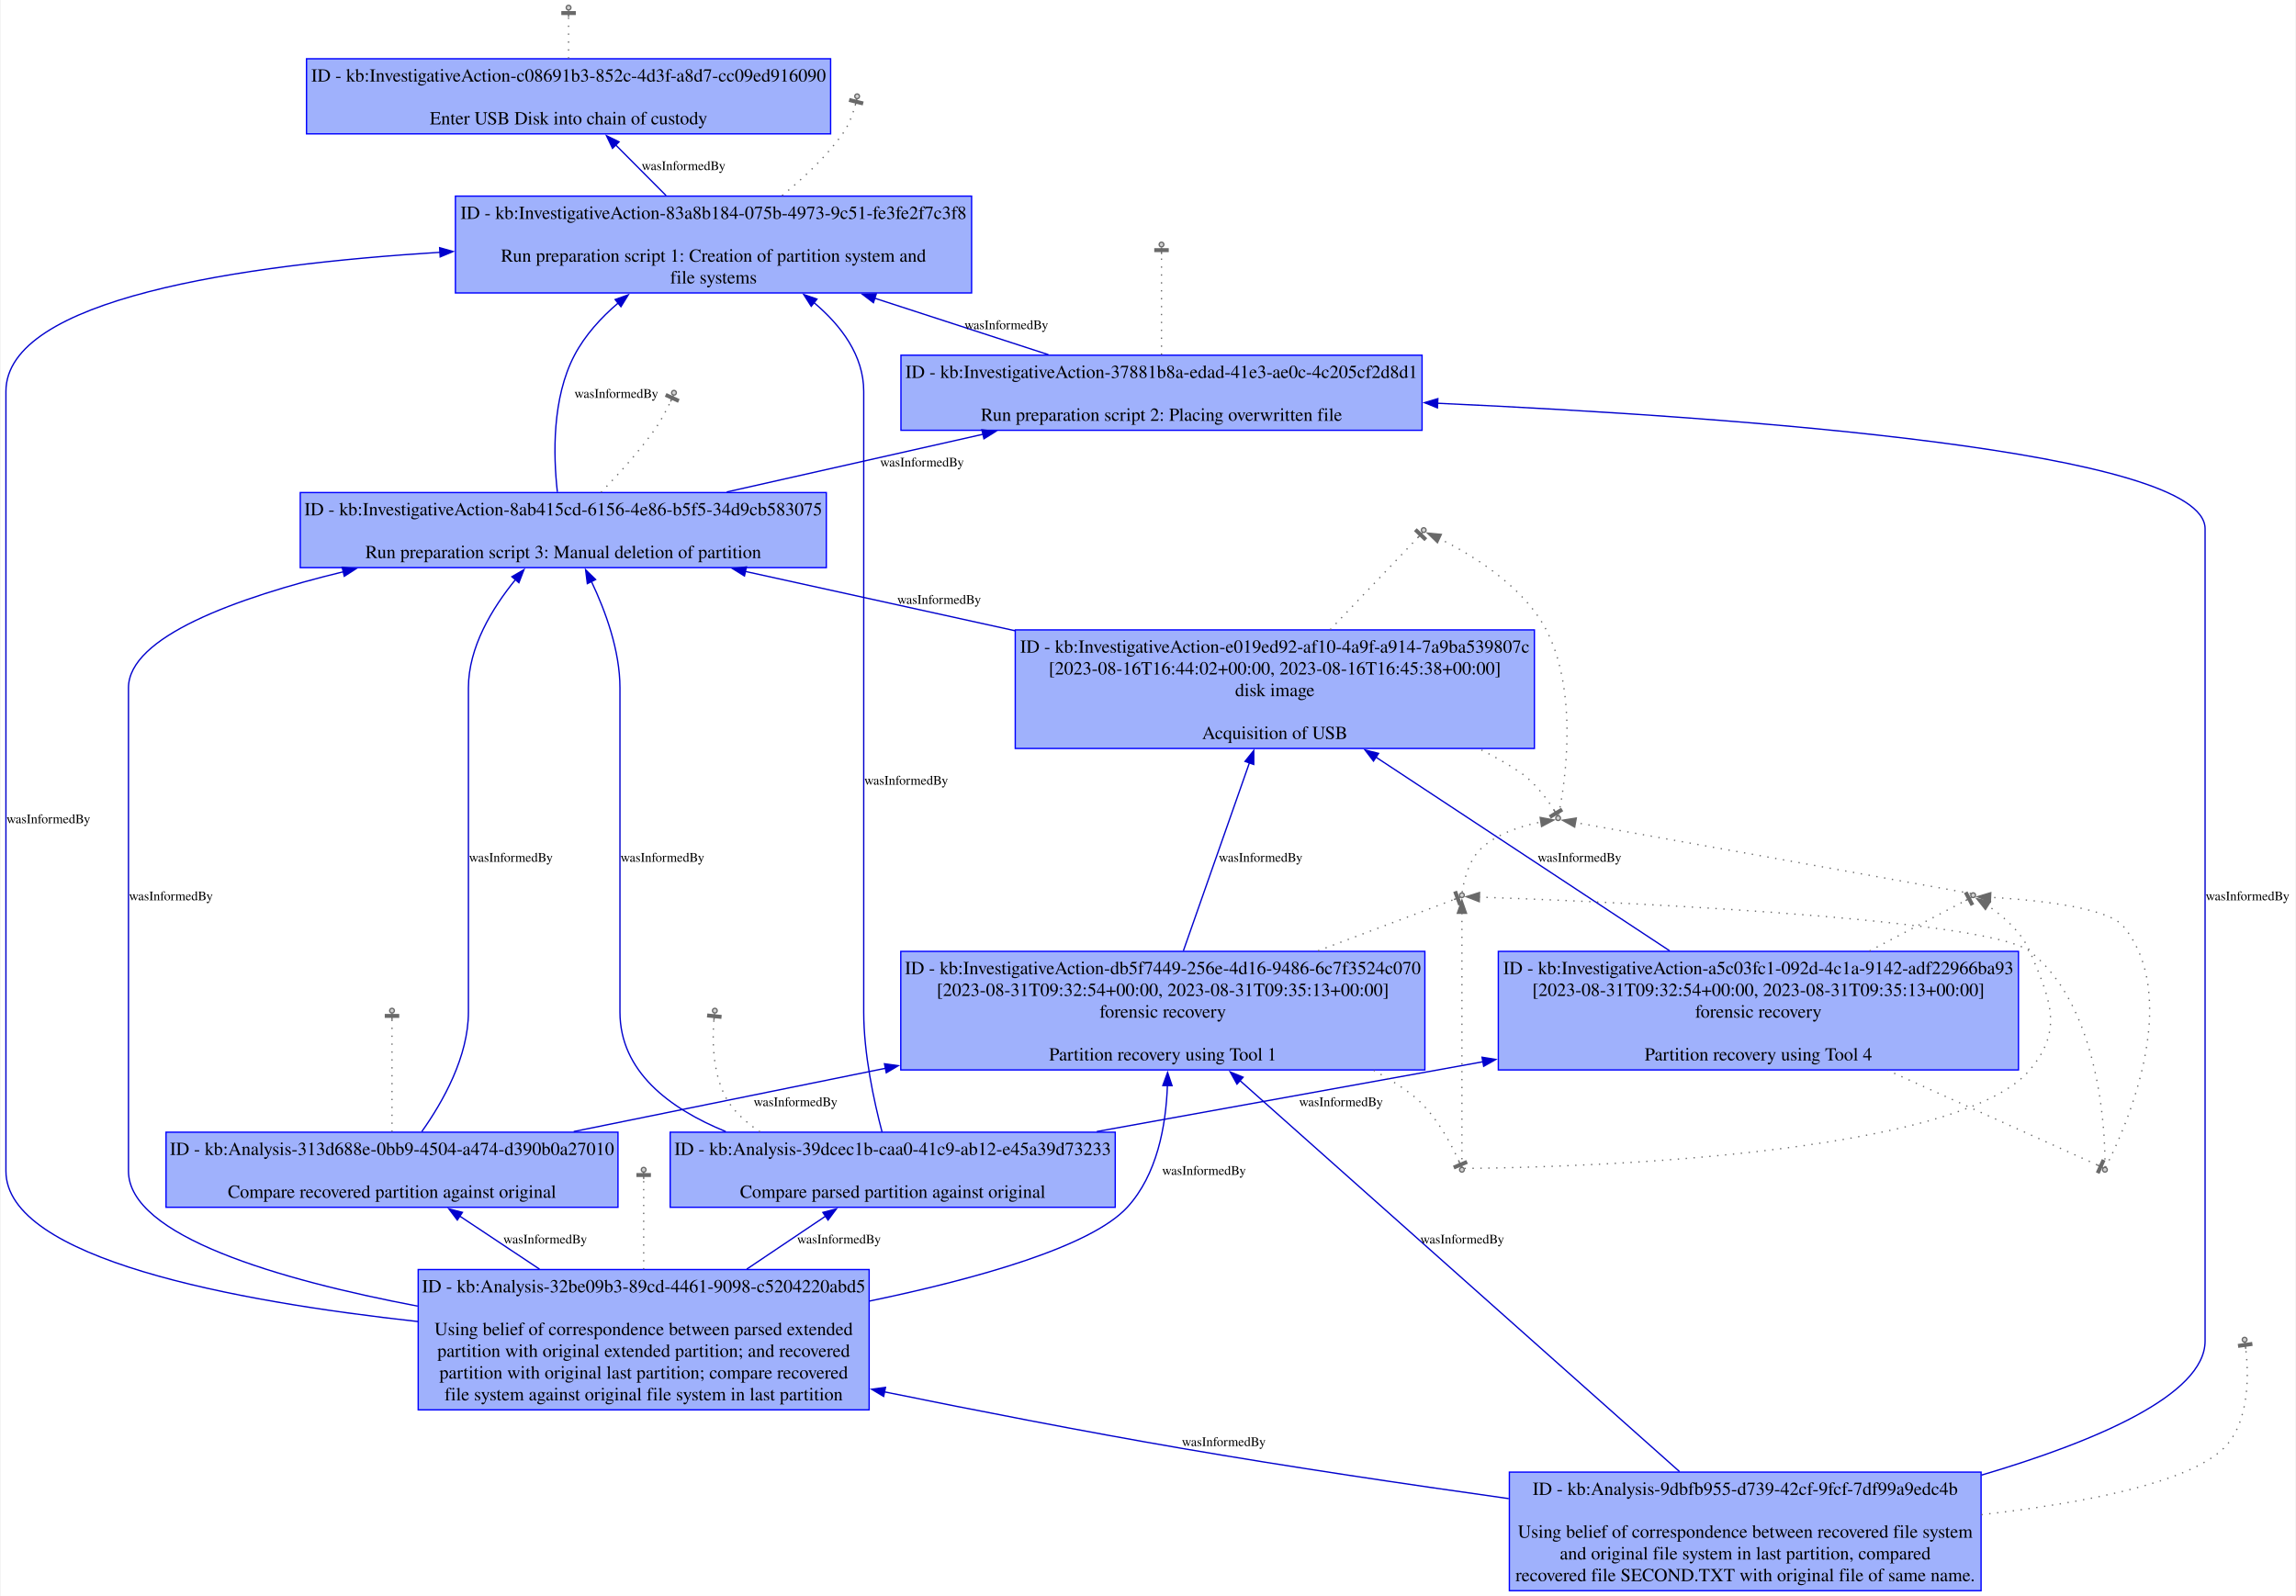
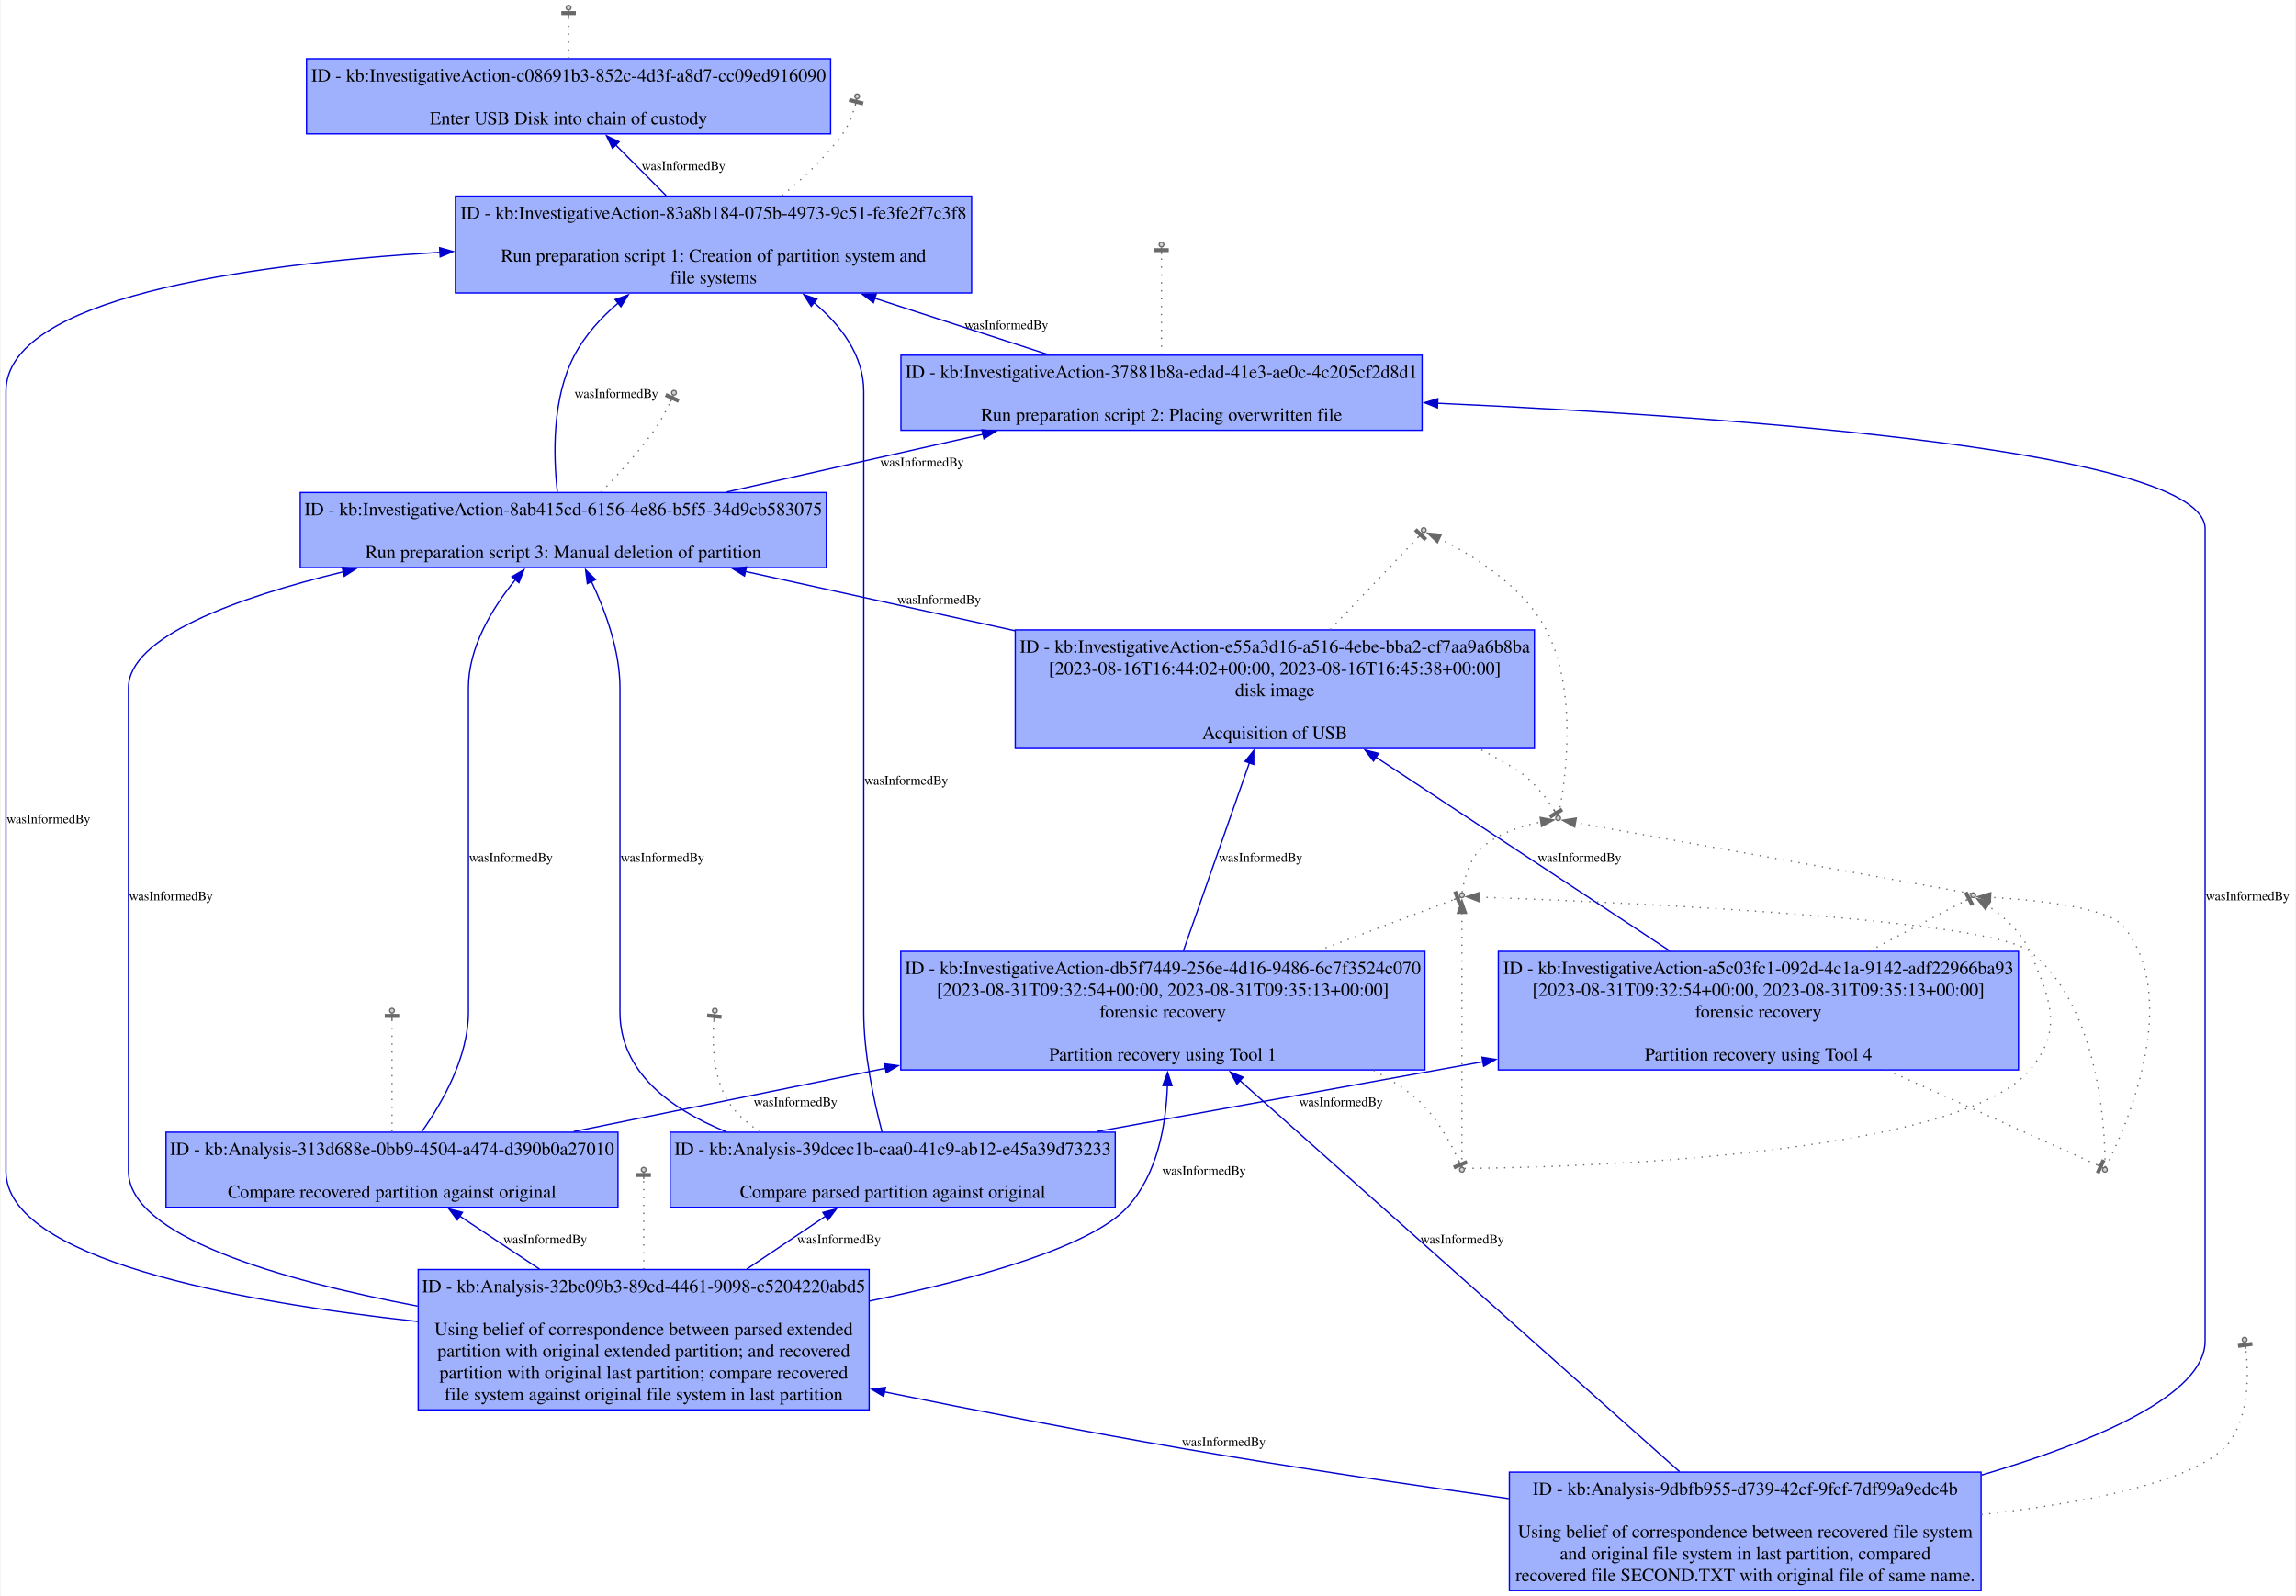
<svg xmlns="http://www.w3.org/2000/svg" xmlns:xlink="http://www.w3.org/1999/xlink" width="1742pt" height="1211pt" viewBox="0.00 0.00 1741.50 1211.35">
  <g id="graph0" class="graph" transform="scale(1 1) rotate(0) translate(4 1207.35)">
    <polygon fill="white" stroke="none" points="-4,4 -4,-1207.35 1737.5,-1207.35 1737.5,4 -4,4" />
    <g id="node1" class="node">
      <g id="a_node1">
        <a xlink:title="ID - http://example.org/kb/Analysis-313d688e-0bb9-4504-a474-d390b0a27010">
          <polygon fill="#9fb1fc" stroke="#0000ff" points="464.5,-348 121.5,-348 121.5,-291 464.5,-291 464.5,-348" />
          <text text-anchor="middle" x="293" y="-330.7" font-family="Times,serif" font-size="14.00">ID - kb:Analysis-313d688e-0bb9-4504-a474-d390b0a27010</text>
          <text text-anchor="middle" x="293" y="-298.2" font-family="Times,serif" font-size="14.00">Compare recovered partition against original</text>
        </a>
      </g>
    </g>
    <g id="node7" class="node">
      <g id="a_node7">
        <a xlink:title="ID - http://example.org/kb/InvestigativeAction-8ab415cd-6156-4e86-b5f5-34d9cb583075">
          <polygon fill="#9fb1fc" stroke="#0000ff" points="622.62,-833.5 223.37,-833.5 223.37,-776.5 622.62,-776.5 622.62,-833.5" />
          <text text-anchor="middle" x="423" y="-816.2" font-family="Times,serif" font-size="14.00">ID - kb:InvestigativeAction-8ab415cd-6156-4e86-b5f5-34d9cb583075</text>
          <text text-anchor="middle" x="423" y="-783.7" font-family="Times,serif" font-size="14.00">Run preparation script 3: Manual deletion of partition</text>
        </a>
      </g>
    </g>
    <g id="edge1" class="edge">
      <path fill="none" stroke="#0000cd" d="M315.59,-348.41C331.88,-371.37 351,-405.52 351,-439.25 351,-439.25 351,-439.25 351,-685.25 351,-715.98 368.84,-745.54 386.76,-767.48" />
      <polygon fill="#0000cd" stroke="#0000cd" points="383.99,-769.62 393.15,-774.95 389.31,-765.07 383.99,-769.62" />
      <text text-anchor="middle" x="383.25" y="-553.25" font-family="Times,serif" font-size="10.00">wasInformedBy</text>
    </g>
    <g id="node10" class="node">
      <g id="a_node10">
        <a xlink:title="ID - http://example.org/kb/InvestigativeAction-db5f7449-256e-4d16-9486-6c7f3524c070">
          <polygon fill="#9fb1fc" stroke="#0000ff" points="1076.88,-485.25 679.12,-485.25 679.12,-395.25 1076.88,-395.25 1076.88,-485.25" />
          <text text-anchor="middle" x="878" y="-467.95" font-family="Times,serif" font-size="14.00">ID - kb:InvestigativeAction-db5f7449-256e-4d16-9486-6c7f3524c070</text>
          <text text-anchor="middle" x="878" y="-451.45" font-family="Times,serif" font-size="14.00">[2023-08-31T09:32:54+00:00, 2023-08-31T09:35:13+00:00]</text>
          <text text-anchor="middle" x="878" y="-434.95" font-family="Times,serif" font-size="14.00">forensic recovery</text>
          <text text-anchor="middle" x="878" y="-402.45" font-family="Times,serif" font-size="14.00">Partition recovery using Tool 1</text>
        </a>
      </g>
    </g>
    <g id="edge2" class="edge">
      <path fill="none" stroke="#0000cd" d="M430.9,-348.49C501.47,-362.82 588.89,-380.56 667.67,-396.55" />
      <polygon fill="#0000cd" stroke="#0000cd" points="666.74,-399.94 677.24,-398.5 668.13,-393.08 666.74,-399.94" />
      <text text-anchor="middle" x="599.25" y="-367.75" font-family="Times,serif" font-size="10.00">wasInformedBy</text>
    </g>
-     <g id="node16" class="node">
-       <g id="a_node16">
+     <g id="node15" class="node">
+       <g id="a_node15">
        <a xlink:title="Start of http://example.org/kb/Analysis-313d688e-0bb9-4504-a474-d390b0a27010">
          <ellipse fill="lightgray" stroke="dimgray" cx="293" cy="-440.25" rx="1.8" ry="1.8" />
        </a>
      </g>
    </g>
-     <g id="edge28" class="edge">
+     <g id="edge26" class="edge">
      <path fill="none" stroke="dimgray" stroke-dasharray="1,5" d="M293,-348.34C293,-376.65 293,-418.44 293,-433.54" />
      <polygon fill="dimgray" stroke="dimgray" points="298,-437.26 288,-437.26 288,-435.26 298,-435.26 298,-437.26" />
      <polyline fill="none" stroke="dimgray" points="293,-438.26 293,-433.26" />
    </g>
    <g id="node2" class="node">
      <g id="a_node2">
        <a xlink:title="ID - http://example.org/kb/Analysis-32be09b3-89cd-4461-9098-c5204220abd5">
          <polygon fill="#9fb1fc" stroke="#0000ff" points="655.12,-243.75 312.88,-243.75 312.88,-137.25 655.12,-137.25 655.12,-243.75" />
          <text text-anchor="middle" x="484" y="-226.45" font-family="Times,serif" font-size="14.00">ID - kb:Analysis-32be09b3-89cd-4461-9098-c5204220abd5</text>
          <text text-anchor="middle" x="484" y="-193.95" font-family="Times,serif" font-size="14.00">Using belief of correspondence between parsed extended </text>
          <text text-anchor="middle" x="484" y="-177.45" font-family="Times,serif" font-size="14.00">partition with original extended partition; and recovered </text>
          <text text-anchor="middle" x="484" y="-160.95" font-family="Times,serif" font-size="14.00">partition with original last partition; compare recovered </text>
          <text text-anchor="middle" x="484" y="-144.45" font-family="Times,serif" font-size="14.00">file system against original file system in last partition</text>
        </a>
      </g>
    </g>
    <g id="edge3" class="edge">
      <path fill="none" stroke="#0000cd" d="M404.93,-244.07C384.48,-257.67 363,-271.96 344.38,-284.34" />
      <polygon fill="#0000cd" stroke="#0000cd" points="342.57,-281.33 336.18,-289.79 346.45,-287.16 342.57,-281.33" />
      <text text-anchor="middle" x="409.25" y="-263.5" font-family="Times,serif" font-size="10.00">wasInformedBy</text>
    </g>
    <g id="node3" class="node">
      <g id="a_node3">
        <a xlink:title="ID - http://example.org/kb/Analysis-39dcec1b-caa0-41c9-ab12-e45a39d73233">
          <polygon fill="#9fb1fc" stroke="#0000ff" points="841.88,-348 504.12,-348 504.12,-291 841.88,-291 841.88,-348" />
          <text text-anchor="middle" x="673" y="-330.7" font-family="Times,serif" font-size="14.00">ID - kb:Analysis-39dcec1b-caa0-41c9-ab12-e45a39d73233</text>
          <text text-anchor="middle" x="673" y="-298.2" font-family="Times,serif" font-size="14.00">Compare parsed partition against original</text>
        </a>
      </g>
    </g>
    <g id="edge4" class="edge">
      <path fill="none" stroke="#0000cd" d="M562.24,-244.07C582.47,-257.67 603.74,-271.96 622.16,-284.34" />
      <polygon fill="#0000cd" stroke="#0000cd" points="620.01,-287.11 630.26,-289.78 623.91,-281.3 620.01,-287.11" />
      <text text-anchor="middle" x="632.25" y="-263.5" font-family="Times,serif" font-size="10.00">wasInformedBy</text>
    </g>
    <g id="node6" class="node">
      <g id="a_node6">
        <a xlink:title="ID - http://example.org/kb/InvestigativeAction-83a8b184-075b-4973-9c51-fe3fe2f7c3f8">
          <polygon fill="#9fb1fc" stroke="#0000ff" points="732.88,-1058.5 341.12,-1058.5 341.12,-985 732.88,-985 732.88,-1058.5" />
          <text text-anchor="middle" x="537" y="-1041.2" font-family="Times,serif" font-size="14.00">ID - kb:InvestigativeAction-83a8b184-075b-4973-9c51-fe3fe2f7c3f8</text>
          <text text-anchor="middle" x="537" y="-1008.7" font-family="Times,serif" font-size="14.00">Run preparation script 1: Creation of partition system and </text>
          <text text-anchor="middle" x="537" y="-992.2" font-family="Times,serif" font-size="14.00">file systems</text>
        </a>
      </g>
    </g>
    <g id="edge5" class="edge">
      <path fill="none" stroke="#0000cd" d="M312.68,-204.28C173.45,-219.55 0,-251.93 0,-318.5 0,-318.5 0,-318.5 0,-910.25 0,-980.47 178.41,-1006.46 329.56,-1015.87" />
      <polygon fill="#0000cd" stroke="#0000cd" points="329.15,-1019.35 339.34,-1016.45 329.57,-1012.36 329.15,-1019.35" />
      <text text-anchor="middle" x="32.25" y="-582.5" font-family="Times,serif" font-size="10.00">wasInformedBy</text>
    </g>
    <g id="edge6" class="edge">
      <path fill="none" stroke="#0000cd" d="M312.5,-215.97C207.44,-235.96 93,-269.07 93,-318.5 93,-318.5 93,-318.5 93,-685.25 93,-723.93 174.27,-753.46 256.16,-773.4" />
      <polygon fill="#0000cd" stroke="#0000cd" points="255.17,-776.77 265.71,-775.68 256.79,-769.96 255.17,-776.77" />
      <text text-anchor="middle" x="125.25" y="-524" font-family="Times,serif" font-size="10.00">wasInformedBy</text>
    </g>
    <g id="edge7" class="edge">
      <path fill="none" stroke="#0000cd" d="M655.51,-219.85C737.39,-236.87 823.48,-261.04 851,-291 873.6,-315.6 880.37,-352.54 881.48,-383.39" />
      <polygon fill="#0000cd" stroke="#0000cd" points="877.98,-383.42 881.63,-393.37 884.98,-383.32 877.98,-383.42" />
      <text text-anchor="middle" x="909.25" y="-315.62" font-family="Times,serif" font-size="10.00">wasInformedBy</text>
    </g>
-     <g id="node22" class="node">
-       <g id="a_node22">
+     <g id="node21" class="node">
+       <g id="a_node21">
        <a xlink:title="Start of http://example.org/kb/Analysis-32be09b3-89cd-4461-9098-c5204220abd5">
          <ellipse fill="lightgray" stroke="dimgray" cx="484" cy="-319.5" rx="1.8" ry="1.8" />
        </a>
      </g>
    </g>
-     <g id="edge38" class="edge">
+     <g id="edge36" class="edge">
      <path fill="none" stroke="dimgray" stroke-dasharray="1,5" d="M484,-243.89C484,-270.64 484,-300.1 484,-312.49" />
      <polygon fill="dimgray" stroke="dimgray" points="489,-316.49 479,-316.49 479,-314.49 489,-314.49 489,-316.49" />
      <polyline fill="none" stroke="dimgray" points="484,-317.49 484,-312.49" />
    </g>
    <g id="edge8" class="edge">
      <path fill="none" stroke="#0000cd" d="M664.93,-348.07C658.65,-371.96 651,-407.59 651,-439.25 651,-439.25 651,-439.25 651,-910.25 651,-937.5 633.99,-960.19 613.12,-977.77" />
      <polygon fill="#0000cd" stroke="#0000cd" points="611.16,-974.85 605.49,-983.8 615.5,-980.34 611.16,-974.85" />
      <text text-anchor="middle" x="683.25" y="-611.75" font-family="Times,serif" font-size="10.00">wasInformedBy</text>
    </g>
    <g id="edge9" class="edge">
      <path fill="none" stroke="#0000cd" d="M546.33,-348.45C503.36,-365.99 466,-394.19 466,-439.25 466,-439.25 466,-439.25 466,-685.25 466,-713.45 455.14,-743.29 444.34,-766.01" />
      <polygon fill="#0000cd" stroke="#0000cd" points="441.25,-764.36 439.93,-774.87 447.52,-767.48 441.25,-764.36" />
      <text text-anchor="middle" x="498.25" y="-553.25" font-family="Times,serif" font-size="10.00">wasInformedBy</text>
    </g>
    <g id="node8" class="node">
      <g id="a_node8">
        <a xlink:title="ID - http://example.org/kb/InvestigativeAction-a5c03fc1-092d-4c1a-9142-adf22966ba93">
          <polygon fill="#9fb1fc" stroke="#0000ff" points="1527.38,-485.25 1132.62,-485.25 1132.62,-395.25 1527.38,-395.25 1527.38,-485.25" />
          <text text-anchor="middle" x="1330" y="-467.95" font-family="Times,serif" font-size="14.00">ID - kb:InvestigativeAction-a5c03fc1-092d-4c1a-9142-adf22966ba93</text>
          <text text-anchor="middle" x="1330" y="-451.45" font-family="Times,serif" font-size="14.00">[2023-08-31T09:32:54+00:00, 2023-08-31T09:35:13+00:00]</text>
          <text text-anchor="middle" x="1330" y="-434.95" font-family="Times,serif" font-size="14.00">forensic recovery</text>
          <text text-anchor="middle" x="1330" y="-402.45" font-family="Times,serif" font-size="14.00">Partition recovery using Tool 4</text>
        </a>
      </g>
    </g>
    <g id="edge10" class="edge">
      <path fill="none" stroke="#0000cd" d="M827.87,-348.49C915.36,-364.31 1025.91,-384.29 1120.99,-401.47" />
      <polygon fill="#0000cd" stroke="#0000cd" points="1120.26,-404.9 1130.72,-403.23 1121.5,-398.01 1120.26,-404.9" />
      <text text-anchor="middle" x="1013.25" y="-367.75" font-family="Times,serif" font-size="10.00">wasInformedBy</text>
    </g>
    <g id="node23" class="node">
      <g id="a_node23">
        <a xlink:title="Start of http://example.org/kb/Analysis-39dcec1b-caa0-41c9-ab12-e45a39d73233">
          <ellipse fill="lightgray" stroke="dimgray" cx="538" cy="-440.25" rx="1.8" ry="1.8" />
        </a>
      </g>
    </g>
    <g id="edge39" class="edge">
      <path fill="none" stroke="dimgray" stroke-dasharray="1,5" d="M572.29,-348.35C564.71,-353.3 557.78,-359.13 552,-366 535.22,-385.92 536.17,-419.77 537.34,-433.35" />
      <polygon fill="dimgray" stroke="dimgray" points="542.7,-436.53 532.76,-437.57 532.55,-435.58 542.49,-434.54 542.7,-436.53" />
      <polyline fill="none" stroke="dimgray" points="537.84,-438.05 537.31,-433.07" />
    </g>
    <g id="node4" class="node">
      <g id="a_node4">
        <a xlink:title="ID - http://example.org/kb/Analysis-9dbfb955-d739-42cf-9fcf-7df99a9edc4b">
          <polygon fill="#9fb1fc" stroke="#0000ff" points="1499,-90 1141,-90 1141,0 1499,0 1499,-90" />
          <text text-anchor="middle" x="1320" y="-72.7" font-family="Times,serif" font-size="14.00">ID - kb:Analysis-9dbfb955-d739-42cf-9fcf-7df99a9edc4b</text>
          <text text-anchor="middle" x="1320" y="-40.2" font-family="Times,serif" font-size="14.00">Using belief of correspondence between recovered file system</text>
          <text text-anchor="middle" x="1320" y="-23.7" font-family="Times,serif" font-size="14.00"> and original file system in last partition, compared </text>
          <text text-anchor="middle" x="1320" y="-7.2" font-family="Times,serif" font-size="14.00">recovered file SECOND.TXT with original file of same name.</text>
        </a>
      </g>
    </g>
    <g id="edge11" class="edge">
      <path fill="none" stroke="#0000cd" d="M1140.53,-69.88C1063.96,-80.62 973.71,-94.02 892.5,-108 818.42,-120.75 737.16,-136.58 666.75,-150.89" />
      <polygon fill="#0000cd" stroke="#0000cd" points="666.13,-147.45 657.03,-152.87 667.53,-154.31 666.13,-147.45" />
      <text text-anchor="middle" x="924.25" y="-109.75" font-family="Times,serif" font-size="10.00">wasInformedBy</text>
    </g>
    <g id="node5" class="node">
      <g id="a_node5">
        <a xlink:title="ID - http://example.org/kb/InvestigativeAction-37881b8a-edad-41e3-ae0c-4c205cf2d8d1">
          <polygon fill="#9fb1fc" stroke="#0000ff" points="1074.75,-937.75 679.25,-937.75 679.25,-880.75 1074.75,-880.75 1074.75,-937.75" />
          <text text-anchor="middle" x="877" y="-920.45" font-family="Times,serif" font-size="14.00">ID - kb:InvestigativeAction-37881b8a-edad-41e3-ae0c-4c205cf2d8d1</text>
          <text text-anchor="middle" x="877" y="-887.95" font-family="Times,serif" font-size="14.00">Run preparation script 2: Placing overwritten file</text>
        </a>
      </g>
    </g>
    <g id="edge12" class="edge">
      <path fill="none" stroke="#0000cd" d="M1499.36,-87.73C1584.96,-113.03 1669,-148.35 1669,-189.5 1669,-189.5 1669,-189.5 1669,-806 1669,-864.8 1321.14,-890.58 1086.5,-901.27" />
      <polygon fill="#0000cd" stroke="#0000cd" points="1086.41,-897.77 1076.58,-901.72 1086.73,-904.76 1086.41,-897.77" />
      <text text-anchor="middle" x="1701.25" y="-524" font-family="Times,serif" font-size="10.00">wasInformedBy</text>
    </g>
    <g id="edge13" class="edge">
      <path fill="none" stroke="#0000cd" d="M1270.16,-90.35C1187.89,-163.54 1024.11,-309.26 936.49,-387.21" />
      <polygon fill="#0000cd" stroke="#0000cd" points="934.28,-384.5 929.13,-393.76 938.93,-389.73 934.28,-384.5" />
      <text text-anchor="middle" x="1105.25" y="-263.5" font-family="Times,serif" font-size="10.00">wasInformedBy</text>
    </g>
    <g id="node24" class="node">
      <g id="a_node24">
        <a xlink:title="Start of http://example.org/kb/Analysis-9dbfb955-d739-42cf-9fcf-7df99a9edc4b">
          <ellipse fill="lightgray" stroke="dimgray" cx="1699" cy="-190.5" rx="1.8" ry="1.8" />
        </a>
      </g>
    </g>
    <g id="edge40" class="edge">
      <path fill="none" stroke="dimgray" stroke-dasharray="1,5" d="M1499.19,-57.66C1576.77,-66.43 1656,-81.66 1683,-108 1704.31,-128.79 1701.65,-169.07 1699.83,-183.87" />
      <polygon fill="dimgray" stroke="dimgray" points="1704.26,-188.23 1694.36,-186.83 1694.64,-184.85 1704.54,-186.25 1704.26,-188.23" />
      <polyline fill="none" stroke="dimgray" points="1699.17,-188.52 1699.87,-183.57" />
    </g>
    <g id="edge14" class="edge">
      <path fill="none" stroke="#0000cd" d="M791.2,-938.13C751.22,-951.13 702.93,-966.82 659.22,-981.03" />
      <polygon fill="#0000cd" stroke="#0000cd" points="658.37,-977.62 649.94,-984.04 660.54,-984.28 658.37,-977.62" />
      <text text-anchor="middle" x="759.25" y="-957.5" font-family="Times,serif" font-size="10.00">wasInformedBy</text>
    </g>
    <g id="node25" class="node">
      <g id="a_node25">
        <a xlink:title="Start of http://example.org/kb/InvestigativeAction-37881b8a-edad-41e3-ae0c-4c205cf2d8d1">
          <ellipse fill="lightgray" stroke="dimgray" cx="877" cy="-1021.75" rx="1.8" ry="1.8" />
        </a>
      </g>
    </g>
    <g id="edge41" class="edge">
      <path fill="none" stroke="dimgray" stroke-dasharray="1,5" d="M877,-938.13C877,-963.86 877,-1000.18 877,-1014.55" />
      <polygon fill="dimgray" stroke="dimgray" points="882,-1018.49 872,-1018.49 872,-1016.49 882,-1016.49 882,-1018.49" />
      <polyline fill="none" stroke="dimgray" points="877,-1019.49 877,-1014.49" />
    </g>
    <g id="node9" class="node">
      <g id="a_node9">
        <a xlink:title="ID - http://example.org/kb/InvestigativeAction-c08691b3-852c-4d3f-a8d7-cc09ed916090">
          <polygon fill="#9fb1fc" stroke="#0000ff" points="625.88,-1162.75 228.12,-1162.75 228.12,-1105.75 625.88,-1105.75 625.88,-1162.75" />
          <text text-anchor="middle" x="427" y="-1145.45" font-family="Times,serif" font-size="14.00">ID - kb:InvestigativeAction-c08691b3-852c-4d3f-a8d7-cc09ed916090</text>
          <text text-anchor="middle" x="427" y="-1112.95" font-family="Times,serif" font-size="14.00">Enter USB Disk into chain of custody</text>
        </a>
      </g>
    </g>
    <g id="edge15" class="edge">
      <path fill="none" stroke="#0000cd" d="M500.98,-1058.93C488.65,-1071.32 474.86,-1085.17 462.56,-1097.53" />
      <polygon fill="#0000cd" stroke="#0000cd" points="460.36,-1094.77 455.79,-1104.33 465.33,-1099.71 460.36,-1094.77" />
      <text text-anchor="middle" x="514.25" y="-1078.25" font-family="Times,serif" font-size="10.00">wasInformedBy</text>
    </g>
-     <g id="node20" class="node">
-       <g id="a_node20">
+     <g id="node19" class="node">
+       <g id="a_node19">
        <a xlink:title="Start of http://example.org/kb/InvestigativeAction-83a8b184-075b-4973-9c51-fe3fe2f7c3f8">
          <ellipse fill="lightgray" stroke="dimgray" cx="646" cy="-1134.25" rx="1.8" ry="1.8" />
        </a>
      </g>
    </g>
-     <g id="edge36" class="edge">
+     <g id="edge34" class="edge">
      <path fill="none" stroke="dimgray" stroke-dasharray="1,5" d="M589.08,-1058.93C605.4,-1072.2 622.42,-1088.29 635,-1105.75 639.87,-1112.51 642.98,-1121.73 644.61,-1127.58" />
      <polygon fill="dimgray" stroke="dimgray" points="650.36,-1129.91 640.66,-1132.36 640.17,-1130.42 649.86,-1127.97 650.36,-1129.91" />
      <polyline fill="none" stroke="dimgray" points="645.75,-1132.11 644.53,-1127.26" />
    </g>
    <g id="edge16" class="edge">
      <path fill="none" stroke="#0000cd" d="M547.06,-833.94C607.37,-847.52 679.97,-863.88 741.7,-877.78" />
      <polygon fill="#0000cd" stroke="#0000cd" points="740.7,-881.14 751.22,-879.92 742.24,-874.31 740.7,-881.14" />
      <text text-anchor="middle" x="695.25" y="-853.25" font-family="Times,serif" font-size="10.00">wasInformedBy</text>
    </g>
    <g id="edge17" class="edge">
      <path fill="none" stroke="#0000cd" d="M418.49,-833.99C415.37,-861.94 414.42,-905.29 431.5,-937.75 439.47,-952.89 451.54,-966.18 464.71,-977.42" />
      <polygon fill="#0000cd" stroke="#0000cd" points="462.34,-980 472.32,-983.56 466.74,-974.56 462.34,-980" />
      <text text-anchor="middle" x="463.25" y="-905.37" font-family="Times,serif" font-size="10.00">wasInformedBy</text>
    </g>
-     <g id="node21" class="node">
-       <g id="a_node21">
+     <g id="node20" class="node">
+       <g id="a_node20">
        <a xlink:title="Start of http://example.org/kb/InvestigativeAction-8ab415cd-6156-4e86-b5f5-34d9cb583075">
          <ellipse fill="lightgray" stroke="dimgray" cx="507" cy="-909.25" rx="1.8" ry="1.8" />
        </a>
      </g>
    </g>
-     <g id="edge37" class="edge">
+     <g id="edge35" class="edge">
      <path fill="none" stroke="dimgray" stroke-dasharray="1,5" d="M451.62,-833.68C464.77,-847.2 480.06,-864.1 492,-880.75 497.14,-887.91 501.78,-897.02 504.5,-902.74" />
      <polygon fill="dimgray" stroke="dimgray" points="510.64,-904.15 501.56,-908.32 500.72,-906.51 509.81,-902.33 510.64,-904.15" />
      <polyline fill="none" stroke="dimgray" points="506.52,-907.14 504.43,-902.6" />
    </g>
    <g id="node11" class="node">
      <g id="a_node11">
-         <a xlink:title="ID - http://example.org/kb/InvestigativeAction-e019ed92-af10-4a9f-a914-7a9ba539807c">
+         <a xlink:title="ID - http://example.org/kb/InvestigativeAction-e55a3d16-a516-4ebe-bba2-cf7aa9a6b8ba">
          <polygon fill="#9fb1fc" stroke="#0000ff" points="1160,-729.25 766,-729.25 766,-639.25 1160,-639.25 1160,-729.25" />
-           <text text-anchor="middle" x="963" y="-711.95" font-family="Times,serif" font-size="14.00">ID - kb:InvestigativeAction-e019ed92-af10-4a9f-a914-7a9ba539807c</text>
+           <text text-anchor="middle" x="963" y="-711.95" font-family="Times,serif" font-size="14.00">ID - kb:InvestigativeAction-e55a3d16-a516-4ebe-bba2-cf7aa9a6b8ba</text>
          <text text-anchor="middle" x="963" y="-695.45" font-family="Times,serif" font-size="14.00">[2023-08-16T16:44:02+00:00, 2023-08-16T16:45:38+00:00]</text>
          <text text-anchor="middle" x="963" y="-678.95" font-family="Times,serif" font-size="14.00">disk image</text>
          <text text-anchor="middle" x="963" y="-646.45" font-family="Times,serif" font-size="14.00">Acquisition of USB</text>
        </a>
      </g>
    </g>
    <g id="edge18" class="edge">
      <path fill="none" stroke="#0000cd" d="M1262.69,-485.64C1199.67,-527.19 1105.6,-589.22 1039.71,-632.67" />
      <polygon fill="#0000cd" stroke="#0000cd" points="1037.88,-629.68 1031.46,-638.11 1041.74,-635.52 1037.88,-629.68" />
      <text text-anchor="middle" x="1194.25" y="-553.25" font-family="Times,serif" font-size="10.00">wasInformedBy</text>
    </g>
-     <g id="node19" class="node">
-       <g id="a_node19">
+     <g id="node18" class="node">
+       <g id="a_node18">
        <a xlink:title="Start of http://example.org/kb/InvestigativeAction-a5c03fc1-092d-4c1a-9142-adf22966ba93">
          <ellipse fill="lightgray" stroke="dimgray" cx="1493" cy="-527.87" rx="1.8" ry="1.8" />
        </a>
      </g>
    </g>
-     <g id="edge35" class="edge">
+     <g id="edge33" class="edge">
      <path fill="none" stroke="dimgray" stroke-dasharray="1,5" d="M1414.36,-485.57C1445.08,-501.7 1475.26,-517.55 1487.41,-523.94" />
      <polygon fill="dimgray" stroke="dimgray" points="1493.09,-521.28 1488.44,-530.13 1486.67,-529.2 1491.32,-520.35 1493.09,-521.28" />
      <polyline fill="none" stroke="dimgray" points="1491.65,-526.17 1487.23,-523.84" />
    </g>
-     <g id="node18" class="node">
-       <g id="a_node18">
+     <g id="node17" class="node">
+       <g id="a_node17">
        <a xlink:title="Start of http://example.org/kb/InvestigativeAction-c08691b3-852c-4d3f-a8d7-cc09ed916090">
          <ellipse fill="lightgray" stroke="dimgray" cx="427" cy="-1201.55" rx="1.8" ry="1.8" />
        </a>
      </g>
    </g>
-     <g id="edge32" class="edge">
+     <g id="edge30" class="edge">
      <path fill="none" stroke="dimgray" stroke-dasharray="1,5" d="M427,-1162.94C427,-1174.65 427,-1187.23 427,-1194.47" />
      <polygon fill="dimgray" stroke="dimgray" points="432,-1198.44 422,-1198.44 422,-1196.44 432,-1196.44 432,-1198.44" />
      <polyline fill="none" stroke="dimgray" points="427,-1199.44 427,-1194.44" />
    </g>
    <g id="edge19" class="edge">
      <path fill="none" stroke="#0000cd" d="M893.59,-485.64C907.73,-525.89 928.62,-585.36 943.78,-628.54" />
      <polygon fill="#0000cd" stroke="#0000cd" points="940.39,-629.44 947.01,-637.72 947,-627.12 940.39,-629.44" />
      <text text-anchor="middle" x="952.25" y="-553.25" font-family="Times,serif" font-size="10.00">wasInformedBy</text>
    </g>
-     <g id="node17" class="node">
-       <g id="a_node17">
+     <g id="node16" class="node">
+       <g id="a_node16">
        <a xlink:title="Start of http://example.org/kb/InvestigativeAction-db5f7449-256e-4d16-9486-6c7f3524c070">
          <ellipse fill="lightgray" stroke="dimgray" cx="1105" cy="-527.87" rx="1.8" ry="1.8" />
        </a>
      </g>
    </g>
-     <g id="edge31" class="edge">
+     <g id="edge29" class="edge">
      <path fill="none" stroke="dimgray" stroke-dasharray="1,5" d="M995.82,-485.69C1040.04,-502.37 1083.39,-518.72 1098.95,-524.59" />
      <polygon fill="dimgray" stroke="dimgray" points="1104.45,-521.32 1100.92,-530.68 1099.05,-529.97 1102.58,-520.62 1104.45,-521.32" />
      <polyline fill="none" stroke="dimgray" points="1103.62,-526.36 1098.94,-524.59" />
    </g>
    <g id="edge20" class="edge">
      <path fill="none" stroke="#0000cd" d="M765.76,-728.63C697.83,-743.56 623.26,-759.96 561.07,-773.64" />
      <polygon fill="#0000cd" stroke="#0000cd" points="560.5,-770.18 551.49,-775.75 562,-777.02 560.5,-770.18" />
      <text text-anchor="middle" x="708.25" y="-749" font-family="Times,serif" font-size="10.00">wasInformedBy</text>
    </g>
-     <g id="node15" class="node">
-       <g id="a_node15">
-         <a xlink:title="Start of http://example.org/kb/InvestigativeAction-e019ed92-af10-4a9f-a914-7a9ba539807c">
+     <g id="node22" class="node">
+       <g id="a_node22">
+         <a xlink:title="Start of http://example.org/kb/InvestigativeAction-e55a3d16-a516-4ebe-bba2-cf7aa9a6b8ba">
          <ellipse fill="lightgray" stroke="dimgray" cx="1076" cy="-805" rx="1.8" ry="1.8" />
        </a>
      </g>
    </g>
-     <g id="edge27" class="edge">
+     <g id="edge38" class="edge">
      <path fill="none" stroke="dimgray" stroke-dasharray="1,5" d="M1005.08,-729.47C1030.78,-756.48 1060.75,-787.98 1071.71,-799.49" />
      <polygon fill="dimgray" stroke="dimgray" points="1077.95,-798.79 1070.7,-805.69 1069.32,-804.24 1076.57,-797.34 1077.95,-798.79" />
      <polyline fill="none" stroke="dimgray" points="1075.01,-802.96 1071.57,-799.34" />
    </g>
    <g id="node12" class="node">
      <g id="a_node12">
        <a xlink:title="End of http://example.org/kb/InvestigativeAction-db5f7449-256e-4d16-9486-6c7f3524c070">
          <ellipse fill="lightgray" stroke="dimgray" cx="1105" cy="-319.5" rx="1.8" ry="1.8" />
        </a>
      </g>
    </g>
    <g id="edge24" class="edge">
      <path fill="none" stroke="dimgray" stroke-dasharray="1,5" d="M1102.78,-325.81C1097.85,-336.98 1084.89,-363.08 1066,-377.25 1057.34,-383.75 1047.96,-389.58 1038.18,-394.82" />
      <polygon fill="dimgray" stroke="dimgray" points="1099.63,-320.44 1108.84,-324.33 1108.06,-326.17 1098.85,-322.28 1099.63,-320.44" />
      <polyline fill="none" stroke="dimgray" points="1104.62,-321.46 1102.67,-326.07" />
    </g>
-     <g id="edge29" class="edge">
+     <g id="edge27" class="edge">
      <path fill="none" stroke="dimgray" stroke-dasharray="1,5" d="M1105,-321.42C1105,-333.98 1105,-471.46 1105,-514.24" />
      <polygon fill="dimgray" stroke="dimgray" points="1101.5,-514.14 1105,-524.14 1108.5,-514.14 1101.5,-514.14" />
    </g>
-     <g id="edge33" class="edge">
+     <g id="edge31" class="edge">
      <path fill="none" stroke="dimgray" stroke-dasharray="1,5" d="M1106.99,-320.51C1136.1,-320.67 1476.1,-324.07 1536,-395.25 1561.75,-425.86 1551.61,-448.42 1536,-485.25 1529.54,-500.48 1514.48,-512.87 1504.02,-520.06" />
      <polygon fill="dimgray" stroke="dimgray" points="1502.31,-517 1495.7,-525.29 1506.03,-522.93 1502.31,-517" />
    </g>
    <g id="node13" class="node">
      <g id="a_node13">
        <a xlink:title="End of http://example.org/kb/InvestigativeAction-a5c03fc1-092d-4c1a-9142-adf22966ba93">
          <ellipse fill="lightgray" stroke="dimgray" cx="1593" cy="-319.5" rx="1.8" ry="1.8" />
        </a>
      </g>
    </g>
    <g id="edge23" class="edge">
      <path fill="none" stroke="dimgray" stroke-dasharray="1,5" d="M1587.05,-323.19C1565.8,-332.78 1491.55,-366.31 1428.28,-394.88" />
      <polygon fill="dimgray" stroke="dimgray" points="1588.62,-316.99 1592.73,-326.11 1590.91,-326.93 1586.79,-317.82 1588.62,-316.99" />
      <polyline fill="none" stroke="dimgray" points="1591.58,-321.14 1587.03,-323.2" />
    </g>
-     <g id="edge30" class="edge">
+     <g id="edge28" class="edge">
      <path fill="none" stroke="dimgray" stroke-dasharray="1,5" d="M1593.02,-321.25C1593.22,-331.3 1594.02,-439.57 1536,-485.25 1502.3,-511.78 1186.14,-524.09 1117.93,-526.45" />
      <polygon fill="dimgray" stroke="dimgray" points="1118.15,-522.94 1108.27,-526.77 1118.38,-529.94 1118.15,-522.94" />
    </g>
-     <g id="edge34" class="edge">
+     <g id="edge32" class="edge">
      <path fill="none" stroke="dimgray" stroke-dasharray="1,5" d="M1593.42,-321.28C1598.93,-331.67 1656.54,-443.92 1607,-504.25 1594.31,-519.7 1532.94,-524.79 1505.87,-526.3" />
      <polygon fill="dimgray" stroke="dimgray" points="1506.04,-522.79 1496.21,-526.75 1506.37,-529.78 1506.04,-522.79" />
    </g>
    <g id="node14" class="node">
      <g id="a_node14">
-         <a xlink:title="End of http://example.org/kb/InvestigativeAction-e019ed92-af10-4a9f-a914-7a9ba539807c">
+         <a xlink:title="End of http://example.org/kb/InvestigativeAction-e55a3d16-a516-4ebe-bba2-cf7aa9a6b8ba">
          <ellipse fill="lightgray" stroke="dimgray" cx="1178" cy="-586.37" rx="1.8" ry="1.8" />
        </a>
      </g>
    </g>
    <g id="edge25" class="edge">
      <path fill="none" stroke="dimgray" stroke-dasharray="1,5" d="M1175.06,-592.26C1170.42,-599.58 1160.69,-613.38 1149,-621.25 1139.4,-627.71 1129.07,-633.55 1118.37,-638.82" />
      <polygon fill="dimgray" stroke="dimgray" points="1172.64,-586.63 1181.18,-591.83 1180.14,-593.54 1171.6,-588.34 1172.64,-586.63" />
      <polyline fill="none" stroke="dimgray" points="1177.43,-588.38 1174.83,-592.65" />
    </g>
-     <g id="edge26" class="edge">
+     <g id="edge37" class="edge">
      <path fill="none" stroke="dimgray" stroke-dasharray="1,5" d="M1178.27,-588.61C1180.58,-599.29 1196.05,-677.11 1169,-729.25 1150.86,-764.21 1108.37,-788.47 1087.7,-798.64" />
      <polygon fill="dimgray" stroke="dimgray" points="1086.42,-795.38 1078.82,-802.76 1089.37,-801.73 1086.42,-795.38" />
    </g>
    <g id="edge21" class="edge">
      <path fill="none" stroke="dimgray" stroke-dasharray="1,5" d="M1105.16,-530.12C1105.84,-534.98 1108.97,-552.98 1119,-562.75 1131.79,-575.21 1152.16,-580.97 1165.31,-583.52" />
      <polygon fill="dimgray" stroke="dimgray" points="1164.38,-586.91 1174.79,-584.98 1165.44,-580 1164.38,-586.91" />
    </g>
    <g id="edge22" class="edge">
      <path fill="none" stroke="dimgray" stroke-dasharray="1,5" d="M1491.31,-529.18C1469.7,-533.05 1247.94,-572.83 1191.18,-583.01" />
      <polygon fill="dimgray" stroke="dimgray" points="1190.56,-579.57 1181.33,-584.78 1191.8,-586.46 1190.56,-579.57" />
    </g>
  </g>
</svg>
